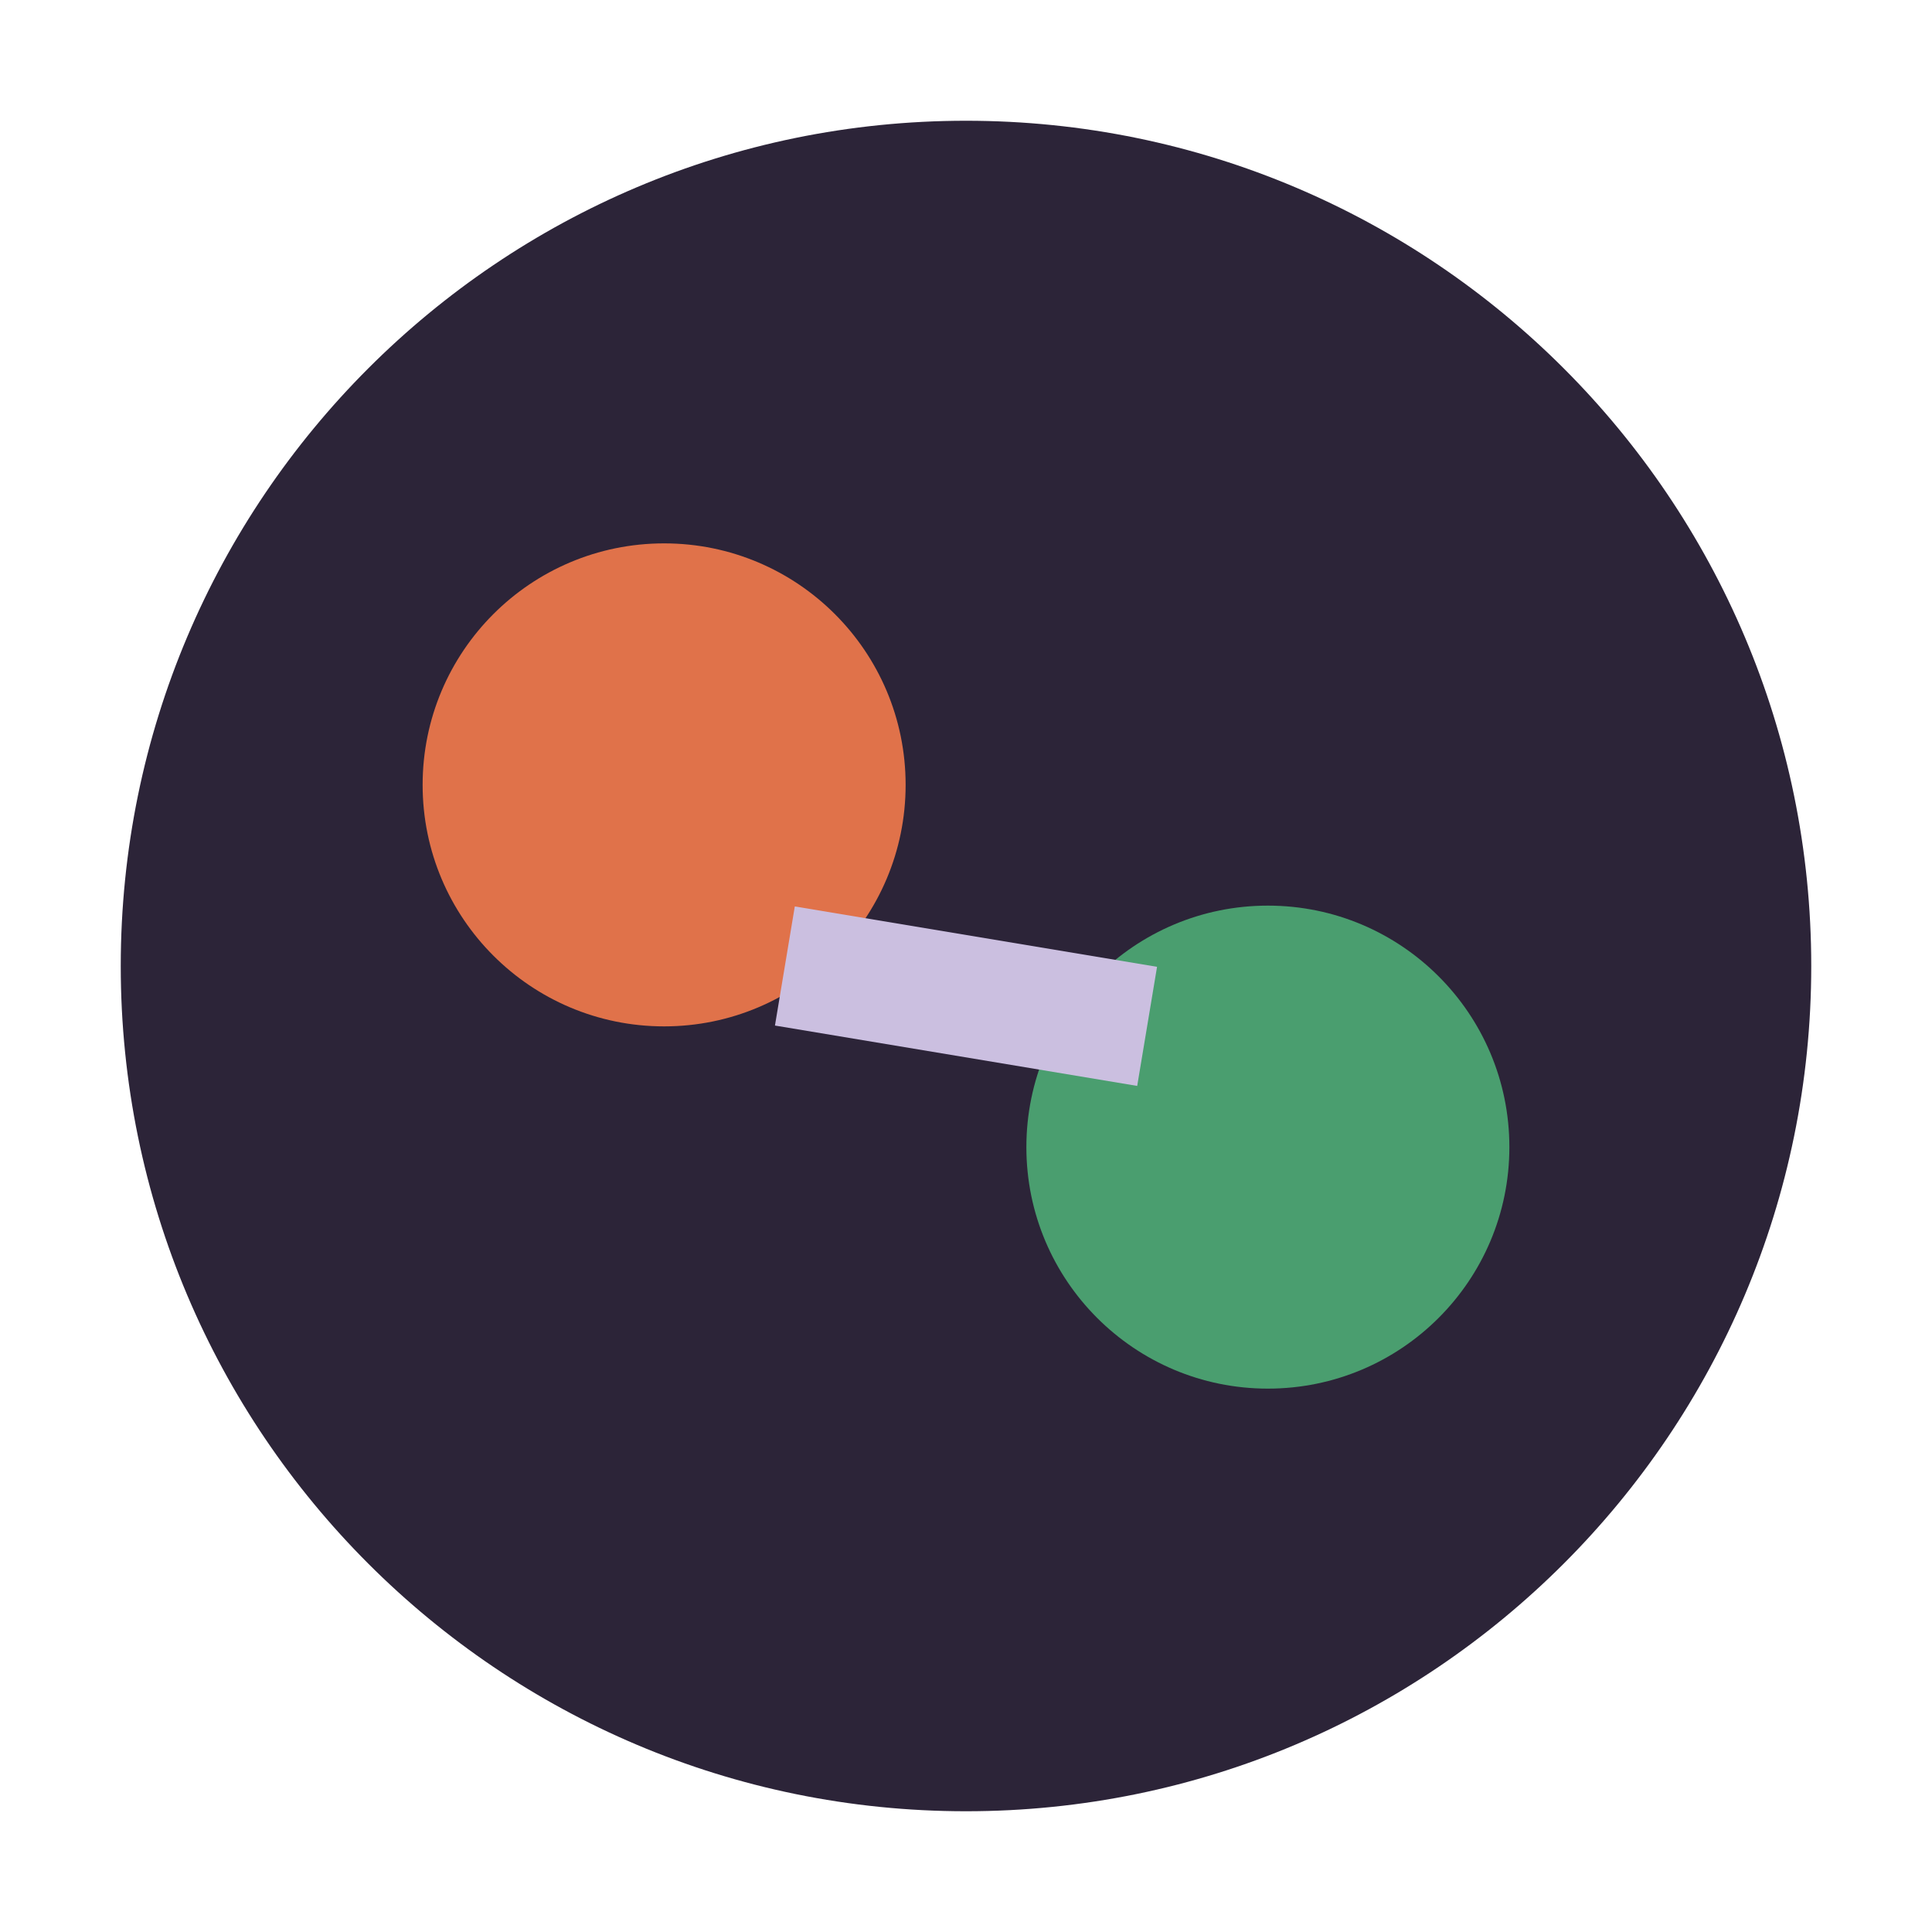
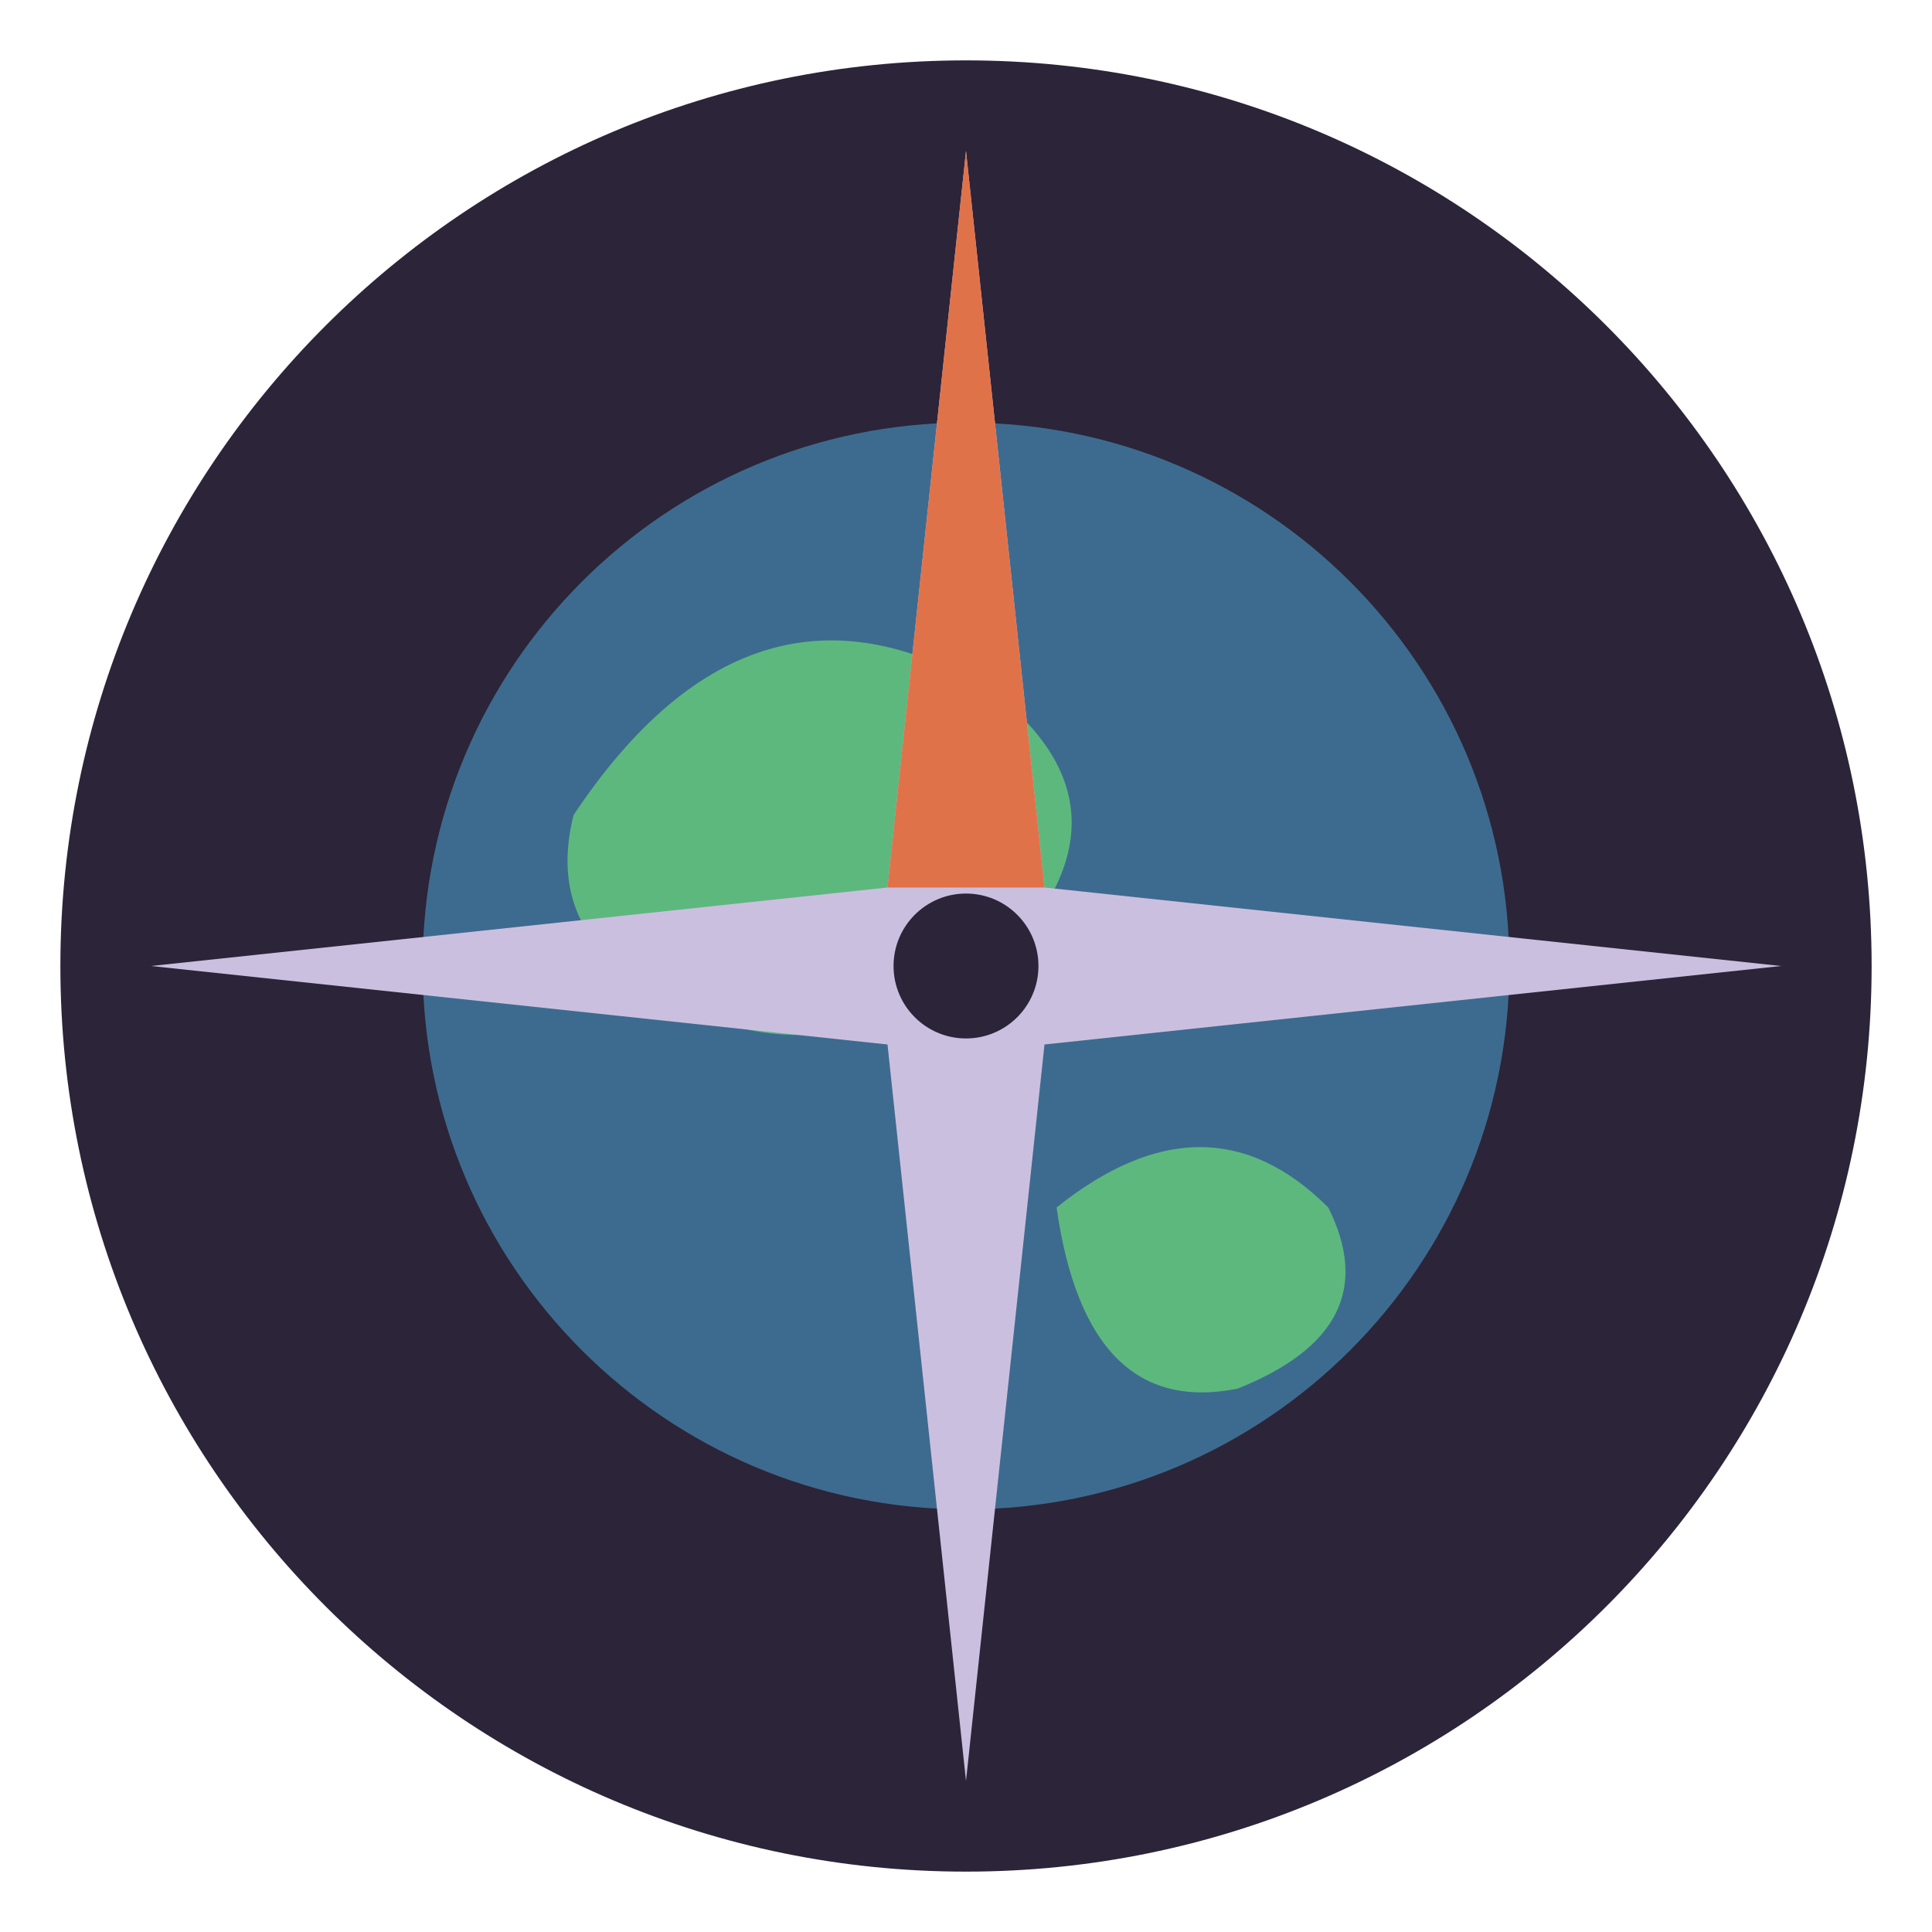
- <svg xmlns="http://www.w3.org/2000/svg" viewBox="0 0 32 32">
-   <circle cx="16" cy="16" r="14" fill="#2c2438" />
-   <circle cx="11" cy="13" r="4" fill="#e0724a" />
-   <circle cx="21" cy="19" r="4" fill="#4a9e6f" />
-   <path d="M13 16l6 1" stroke="#cbbfe0" stroke-width="2" />
+ <svg xmlns="http://www.w3.org/2000/svg" viewBox="0 0 64 64">
+   <circle cx="32" cy="32" r="30" fill="#2c2438" />
+   <circle cx="32" cy="32" r="18" fill="#3d6b8f" />
+   <path d="M19 27Q25 18 33 23Q38 27 33 32Q27 36 22 33Q18 31 19 27Z" fill="#5db87e" />
+   <path d="M35 40Q40 36 44 40Q46 44 41 46Q36 47 35 40Z" fill="#5db87e" />
+   <polygon points="32,5 34.6,29.4 59,32 34.6,34.6 32,59 29.4,34.6 5,32 29.4,29.4" fill="#cbbfe0" />
+   <polygon points="32,5 34.6,29.4 29.4,29.4" fill="#e0724a" />
+   <circle cx="32" cy="32" r="2.4" fill="#2c2438" />
</svg>
